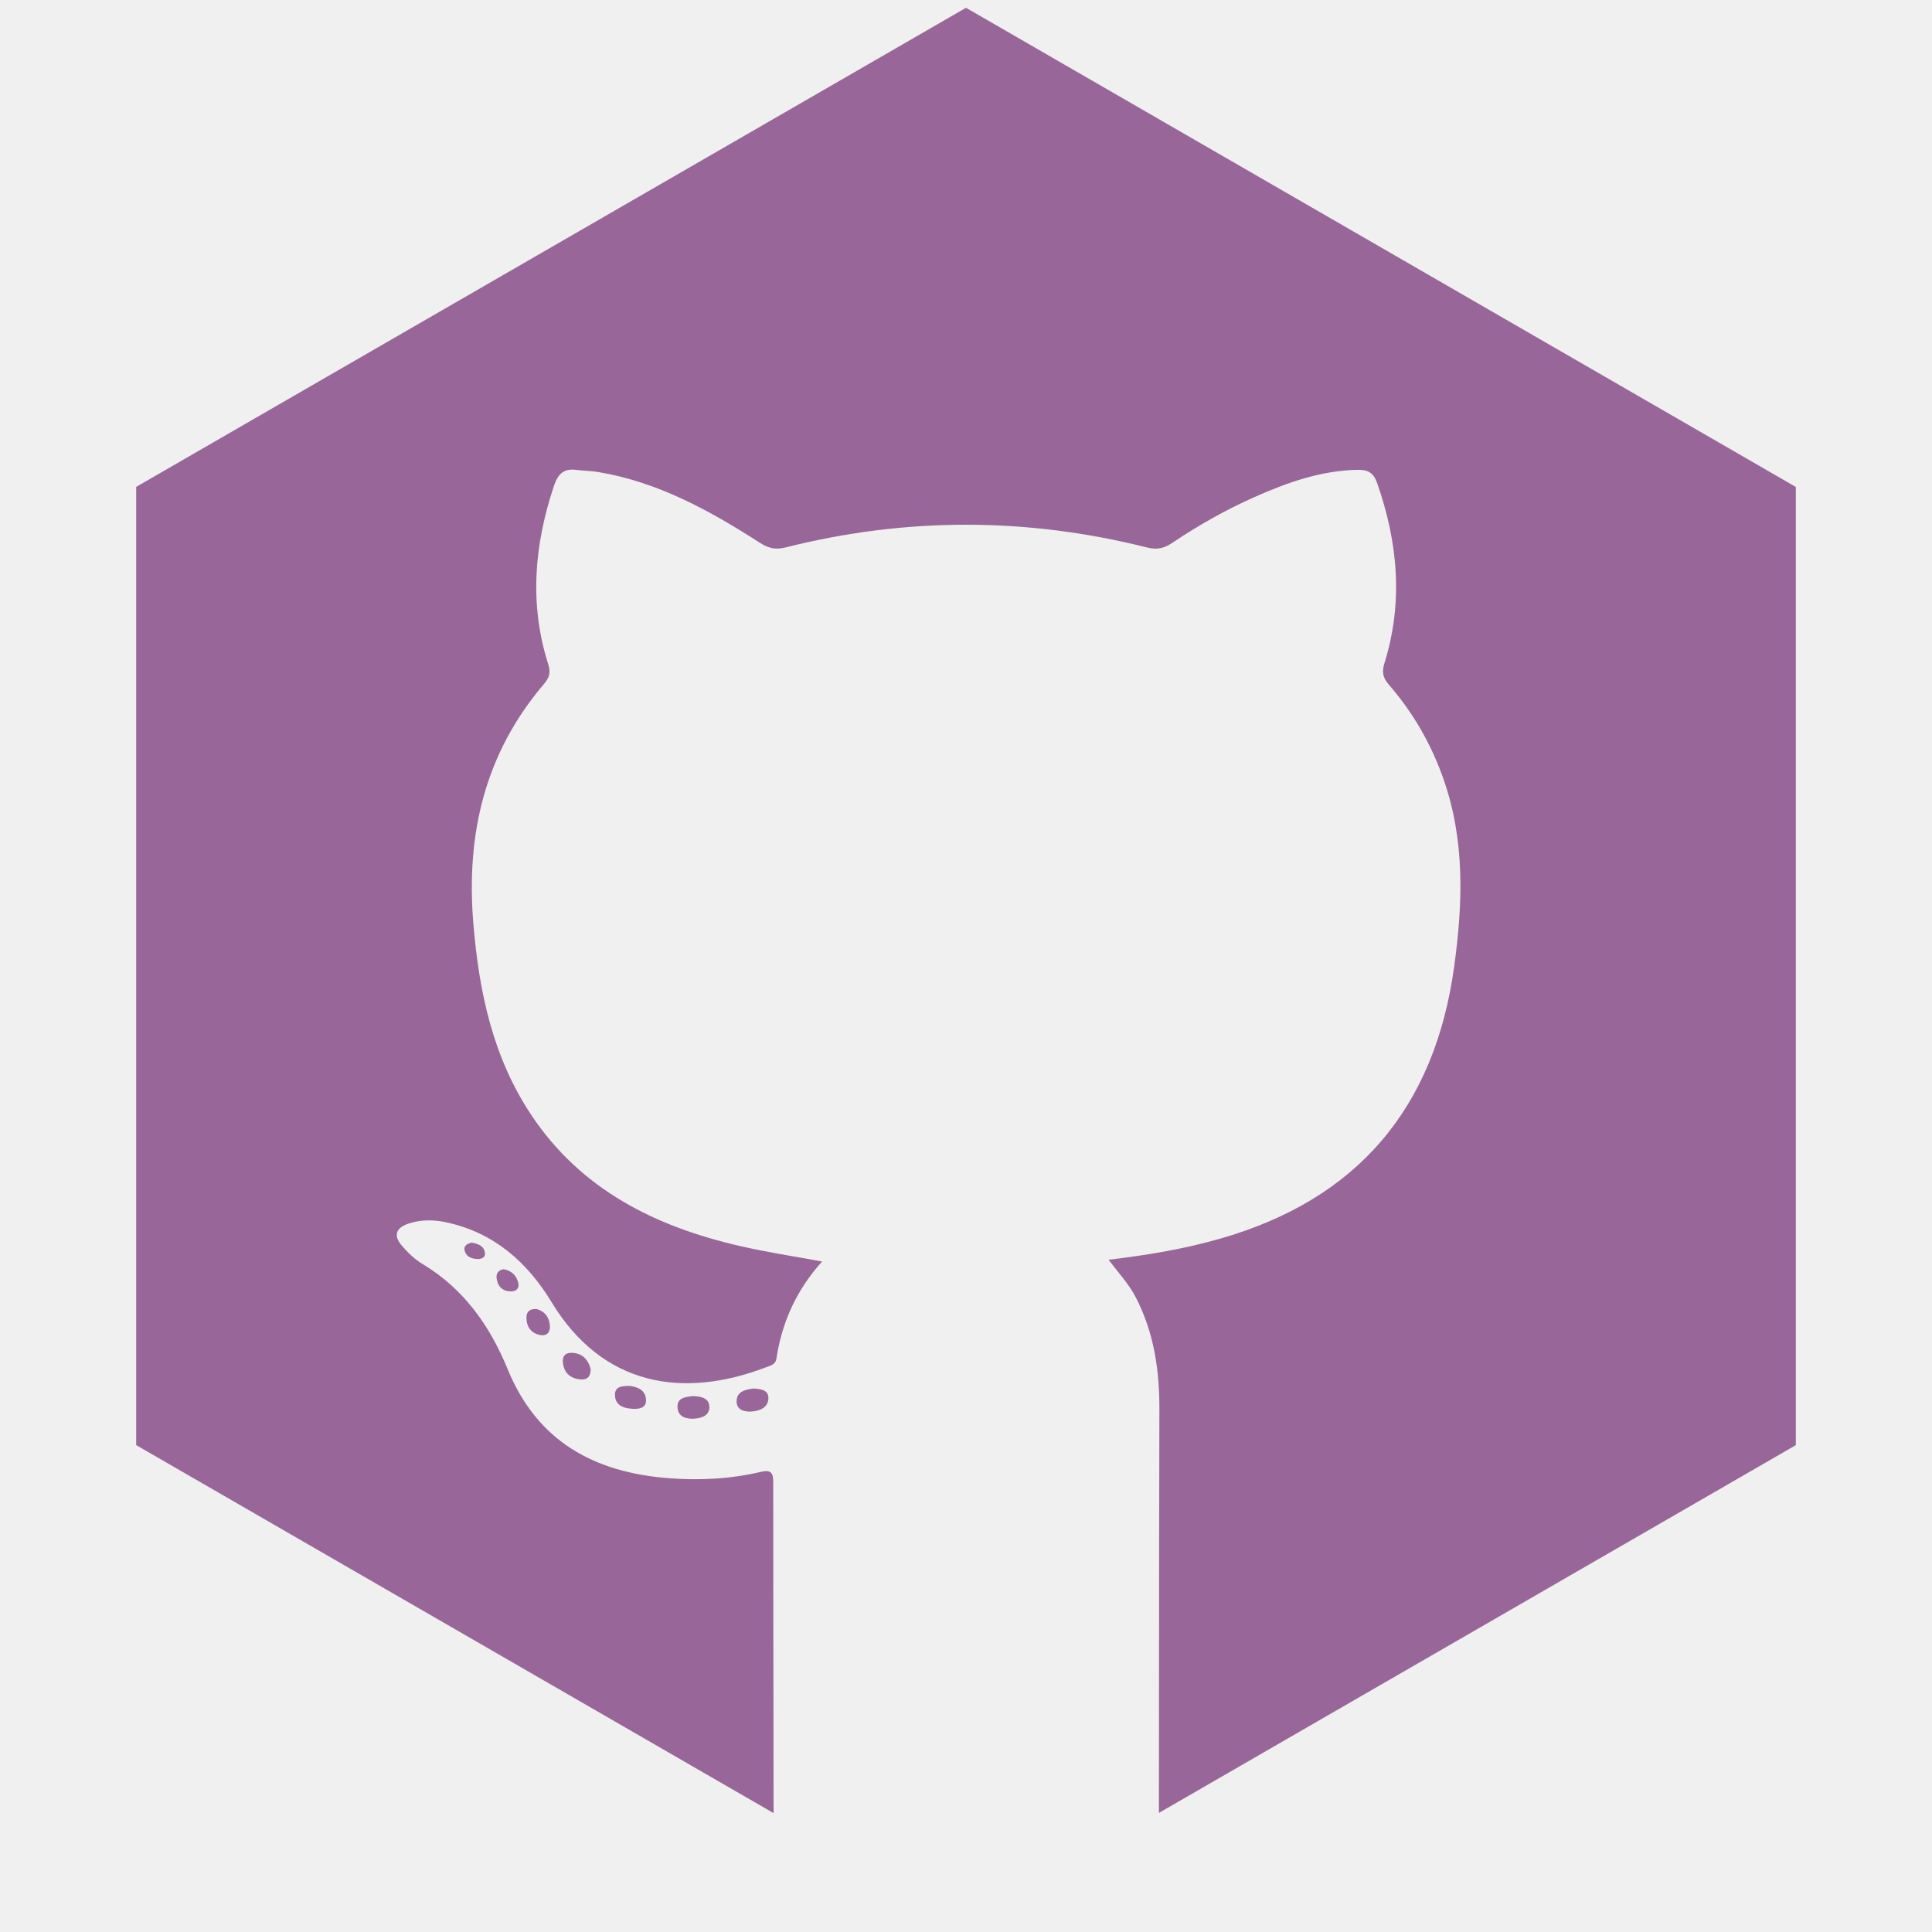
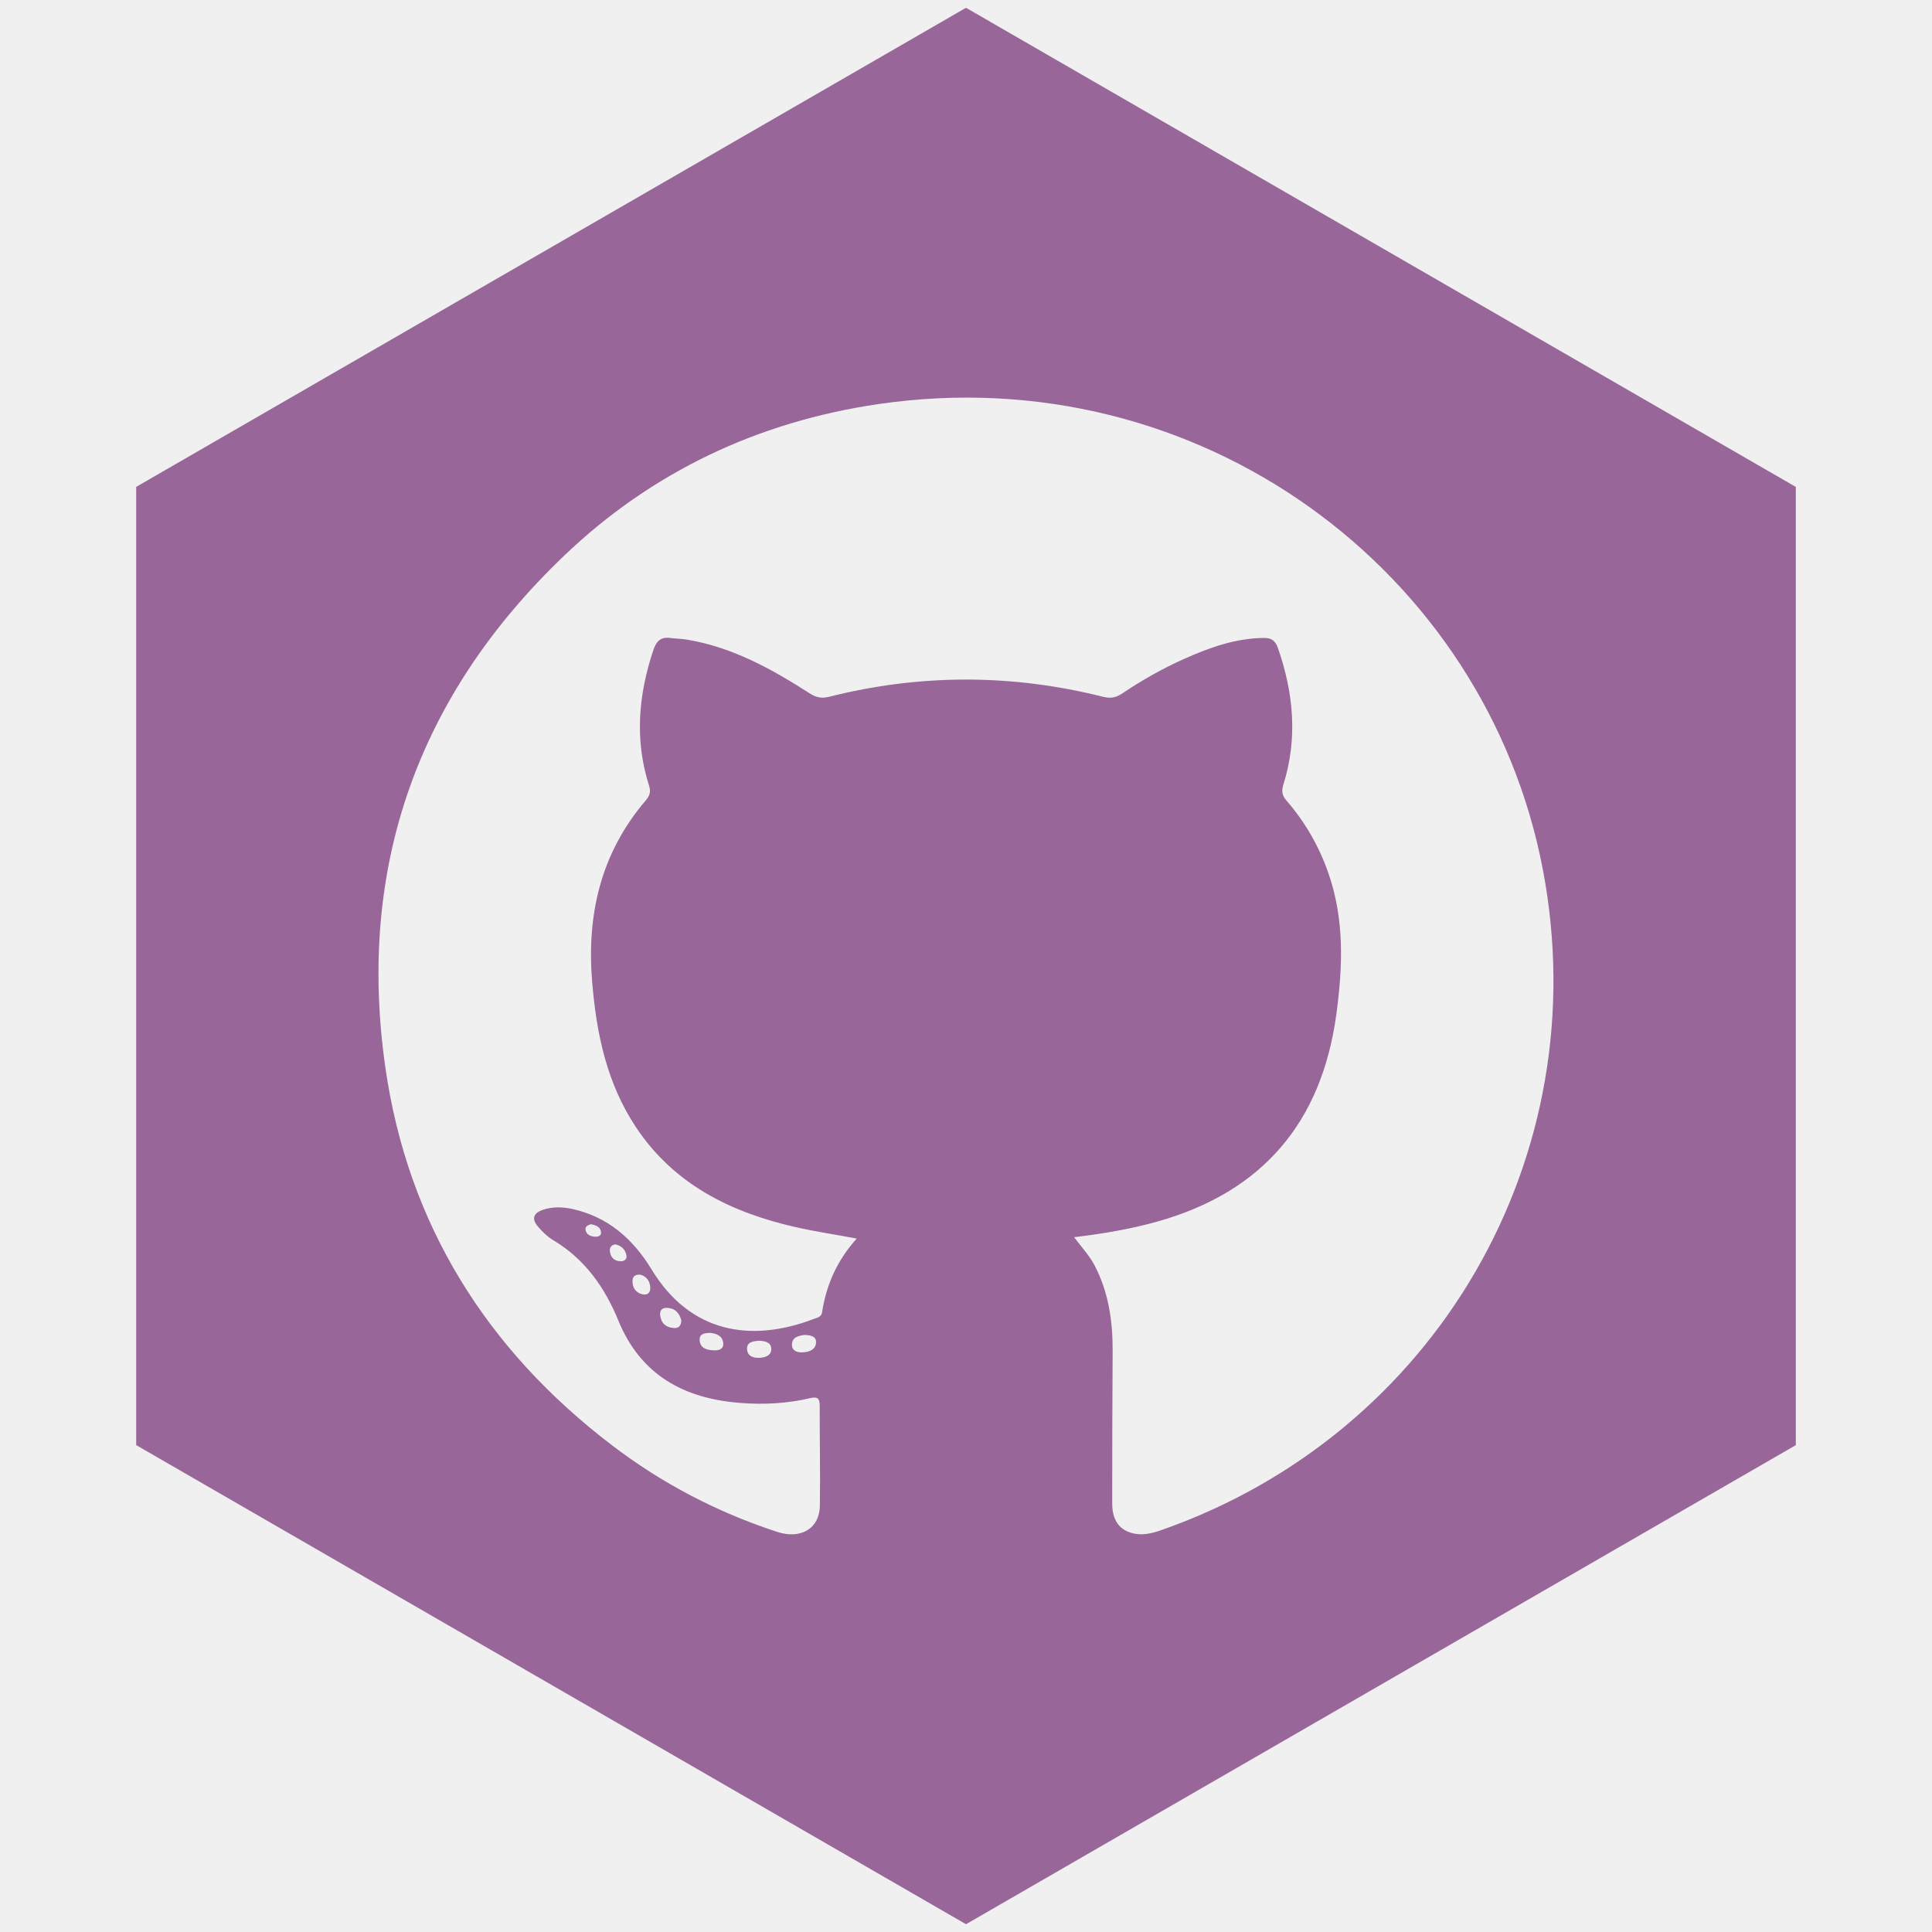
<svg xmlns="http://www.w3.org/2000/svg" version="1.1" id="Layer_1" x="0px" y="0px" width="72px" height="72px" viewBox="0 0 72 72" enable-background="new 0 0 72 72" xml:space="preserve">
-   <path fill="#FFFFFF" d="M30.121,57.249" />
-   <g>
-     <path fill="#996699" d="M27.451,52.228c0,0.312,0.285,0.394,0.547,0.376c0.308-0.021,0.627-0.138,0.638-0.491   c0.011-0.322-0.297-0.349-0.557-0.367C27.78,51.788,27.451,51.849,27.451,52.228z" />
-     <path fill="#996699" d="M36,0.29L5.075,18.145v35.71l23.754,13.714c-0.006-5.603-0.016-11.491-0.013-12.36   c0.001-0.349-0.122-0.437-0.449-0.36c-1.143,0.271-2.309,0.33-3.473,0.237c-2.752-0.22-4.874-1.367-5.975-4.06   c-0.66-1.614-1.636-3.001-3.179-3.925c-0.289-0.172-0.545-0.421-0.764-0.679c-0.316-0.367-0.236-0.66,0.246-0.821   c0.471-0.157,0.944-0.15,1.419-0.047c1.768,0.384,3.007,1.479,3.918,2.979c1.894,3.117,4.88,3.608,7.973,2.427   c0.162-0.062,0.367-0.097,0.402-0.323c0.205-1.354,0.744-2.56,1.703-3.624c-1.078-0.2-2.069-0.349-3.043-0.573   c-3.165-0.725-5.94-2.098-7.8-4.896c-1.43-2.15-1.942-4.581-2.153-7.12c-0.279-3.336,0.426-6.351,2.633-8.935   c0.196-0.231,0.256-0.425,0.158-0.73c-0.713-2.238-0.523-4.452,0.212-6.652c0.146-0.438,0.363-0.659,0.834-0.596   c0.271,0.036,0.547,0.036,0.817,0.081c2.233,0.371,4.165,1.442,6.035,2.643c0.306,0.197,0.573,0.26,0.946,0.166   c4.492-1.131,8.991-1.126,13.482,0.005c0.382,0.097,0.646,0.017,0.942-0.184c0.968-0.649,1.982-1.222,3.047-1.696   c1.234-0.549,2.499-0.998,3.877-1.017c0.373-0.005,0.57,0.125,0.699,0.494c0.774,2.214,0.978,4.447,0.27,6.715   c-0.098,0.316-0.063,0.535,0.161,0.793c0.908,1.043,1.586,2.222,2.044,3.532c0.801,2.289,0.718,4.62,0.396,6.973   c-0.725,5.277-3.602,8.691-8.75,10.153c-1.313,0.374-2.656,0.603-4.132,0.778c0.402,0.525,0.759,0.912,1.003,1.379   c0.697,1.331,0.9,2.762,0.892,4.242c-0.008,1.411-0.014,8.584-0.017,14.993l23.735-13.704v-35.71L36,0.29z" />
-     <path fill="#996699" d="M22.918,51.968c-0.002,0.404,0.308,0.513,0.65,0.534c0.237,0.015,0.51-0.021,0.507-0.312   c-0.003-0.389-0.314-0.505-0.61-0.541C23.183,51.648,22.921,51.671,22.918,51.968z" />
-     <path fill="#996699" d="M25.249,52.465c0.028,0.34,0.329,0.42,0.61,0.405c0.278-0.015,0.594-0.112,0.576-0.452   c-0.018-0.339-0.336-0.379-0.633-0.39C25.54,52.066,25.218,52.087,25.249,52.465z" />
-     <path fill="#996699" d="M18.774,47.299c-0.205,0.031-0.288,0.161-0.267,0.337c0.037,0.312,0.227,0.49,0.542,0.492   c0.184,0.001,0.31-0.115,0.268-0.308C19.254,47.529,19.058,47.357,18.774,47.299z" />
-     <path fill="#996699" d="M20.977,50.778c0.042,0.389,0.278,0.598,0.663,0.629c0.251,0.021,0.372-0.111,0.373-0.382   c-0.087-0.336-0.284-0.582-0.676-0.609C21.085,50.398,20.95,50.527,20.977,50.778z" />
-     <path fill="#996699" d="M17.316,46.607c0.054,0.229,0.26,0.305,0.471,0.312c0.134,0.006,0.304-0.04,0.287-0.211   c-0.025-0.266-0.237-0.355-0.503-0.402C17.44,46.352,17.268,46.401,17.316,46.607z" />
-     <path fill="#996699" d="M19.619,49.094c-0.003,0.333,0.154,0.574,0.483,0.653c0.253,0.062,0.405-0.076,0.391-0.33   c-0.018-0.323-0.189-0.549-0.491-0.633C19.753,48.769,19.622,48.872,19.619,49.094z" />
-   </g>
+   <path fill="#996699" d="M36,0.29L5.075,18.145v35.71L36,71.71l30.925-17.854V18.146L36,0.29z M43.272,57.025  c-0.332,0.115-0.664,0.199-1.014,0.125c-0.53-0.112-0.807-0.482-0.809-1.111c0-1.889,0.004-3.779,0.016-5.667  c0.007-1.124-0.147-2.209-0.675-3.219c-0.188-0.356-0.457-0.647-0.763-1.046c1.12-0.134,2.139-0.31,3.135-0.591  c3.904-1.108,6.089-3.701,6.638-7.702c0.243-1.785,0.309-3.555-0.3-5.29c-0.349-0.994-0.863-1.89-1.551-2.681  c-0.17-0.195-0.196-0.361-0.122-0.601c0.54-1.721,0.383-3.414-0.203-5.095c-0.101-0.279-0.248-0.378-0.53-0.373  c-1.049,0.013-2.005,0.354-2.942,0.771c-0.809,0.359-1.577,0.793-2.312,1.287c-0.226,0.152-0.426,0.211-0.715,0.139  c-3.407-0.858-6.821-0.862-10.228-0.004c-0.283,0.072-0.486,0.023-0.718-0.125c-1.419-0.911-2.883-1.724-4.579-2.005  c-0.204-0.034-0.413-0.034-0.619-0.062c-0.356-0.047-0.521,0.119-0.633,0.452c-0.558,1.67-0.702,3.348-0.161,5.047  c0.075,0.23,0.029,0.378-0.121,0.554c-1.674,1.96-2.209,4.247-1.997,6.779c0.161,1.928,0.547,3.768,1.633,5.403  c1.41,2.122,3.517,3.163,5.917,3.714c0.739,0.169,1.491,0.281,2.31,0.433c-0.729,0.808-1.137,1.722-1.293,2.751  c-0.026,0.172-0.182,0.198-0.304,0.244c-2.347,0.897-4.611,0.524-6.048-1.841c-0.692-1.138-1.631-1.97-2.973-2.26  c-0.361-0.078-0.72-0.083-1.077,0.034c-0.365,0.124-0.426,0.347-0.187,0.625c0.167,0.194,0.361,0.386,0.581,0.515  c1.169,0.701,1.91,1.753,2.411,2.977c0.836,2.043,2.445,2.915,4.533,3.08c0.883,0.071,1.768,0.025,2.636-0.18  c0.248-0.058,0.341,0.01,0.34,0.274c-0.003,1.246,0.025,2.496,0.006,3.743c-0.012,0.844-0.711,1.261-1.6,0.967  c-2.223-0.728-4.274-1.798-6.134-3.215c-4.693-3.572-7.627-8.264-8.461-14.104c-1.063-7.461,1.221-13.862,6.673-19.066  c3.274-3.126,7.223-4.984,11.697-5.641c11.929-1.749,22.642,6.181,24.769,17.348C59.534,43.085,53.527,53.438,43.272,57.025z   M30.412,50.026c-0.008,0.27-0.25,0.357-0.483,0.372c-0.199,0.016-0.415-0.048-0.415-0.283c0-0.289,0.249-0.334,0.476-0.368  C30.188,49.763,30.42,49.781,30.412,50.026z M28.743,50.258c0.013,0.26-0.227,0.334-0.438,0.344  c-0.213,0.011-0.442-0.051-0.463-0.306c-0.024-0.288,0.22-0.305,0.42-0.331C28.488,49.973,28.728,50.003,28.743,50.258z   M26.953,50.087c0.001,0.219-0.205,0.247-0.386,0.235c-0.258-0.015-0.495-0.099-0.493-0.404c0.002-0.227,0.202-0.244,0.416-0.244  C26.713,49.704,26.95,49.793,26.953,50.087z M25.389,49.202c-0.002,0.206-0.094,0.305-0.284,0.289  c-0.292-0.022-0.471-0.183-0.503-0.477c-0.02-0.19,0.083-0.289,0.273-0.273C25.172,48.76,25.322,48.946,25.389,49.202z   M24.234,47.982c0.011,0.192-0.104,0.297-0.296,0.252c-0.25-0.062-0.369-0.244-0.367-0.495c0.002-0.17,0.102-0.248,0.291-0.237  C24.091,47.565,24.221,47.737,24.234,47.982z M23.343,46.771c0.032,0.147-0.064,0.232-0.203,0.232c-0.241,0-0.384-0.136-0.412-0.373  c-0.015-0.132,0.047-0.231,0.202-0.256C23.146,46.42,23.296,46.549,23.343,46.771z M22.4,45.928  c0.011,0.131-0.116,0.164-0.218,0.161c-0.16-0.008-0.316-0.065-0.357-0.237c-0.037-0.155,0.094-0.193,0.194-0.229  C22.22,45.658,22.381,45.727,22.4,45.928z" />
</svg>
